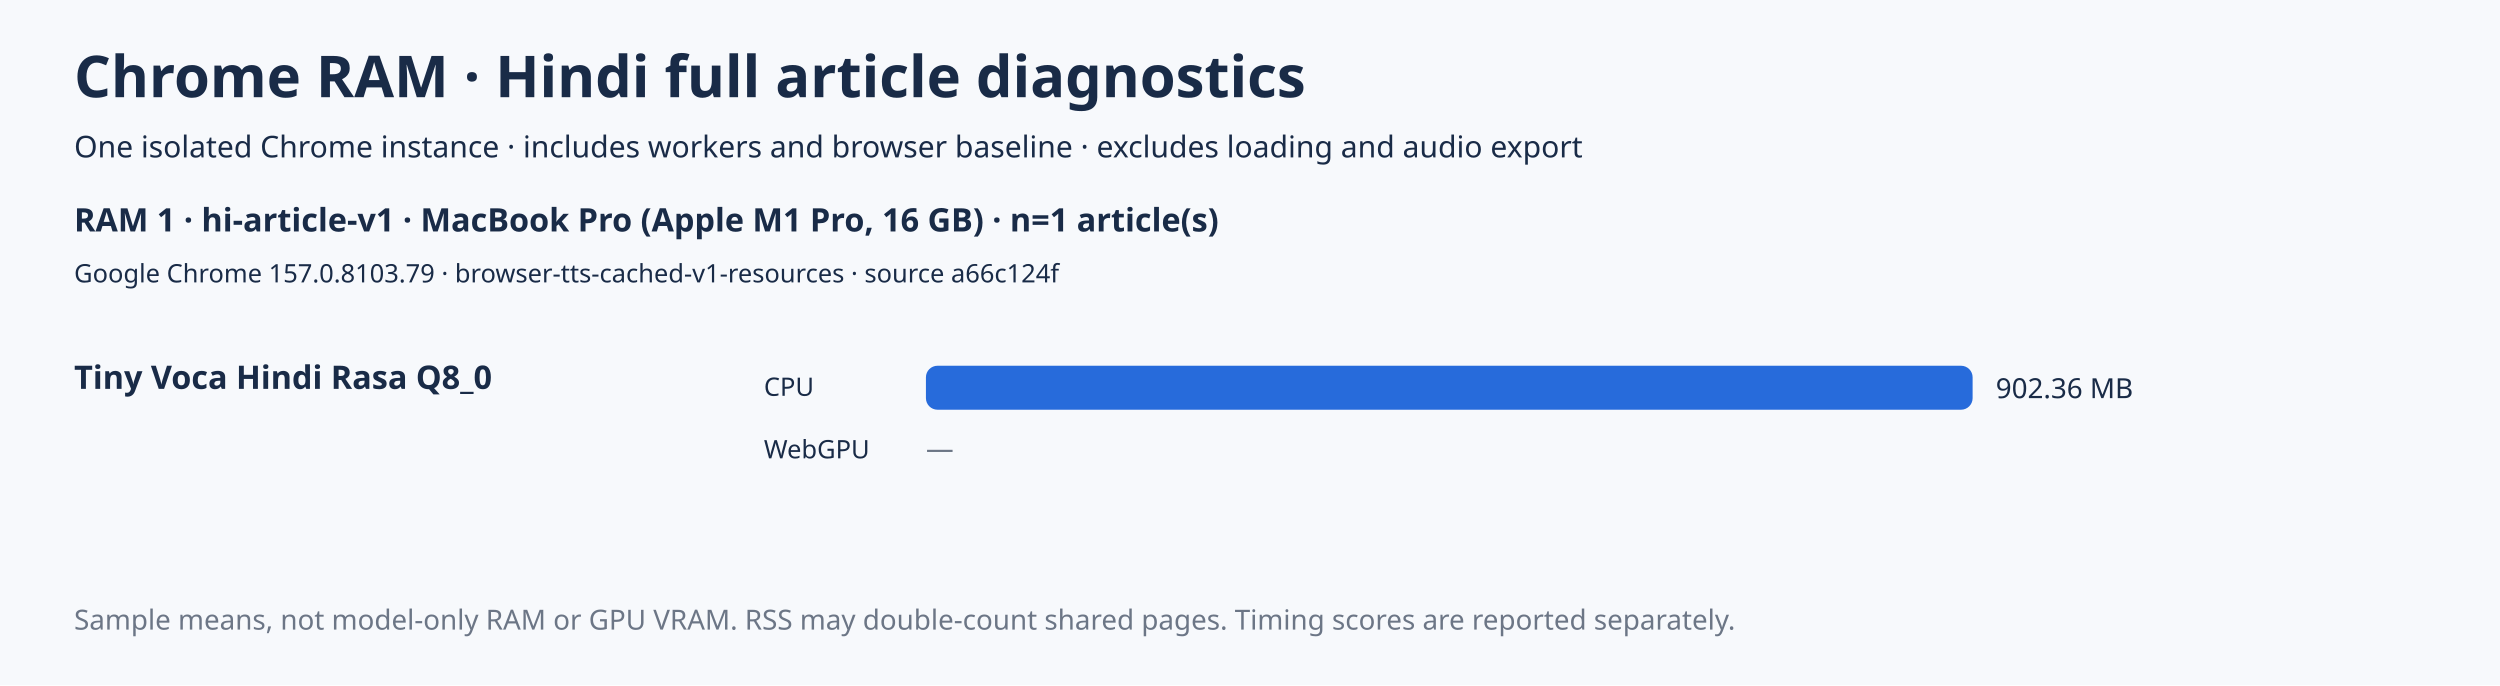
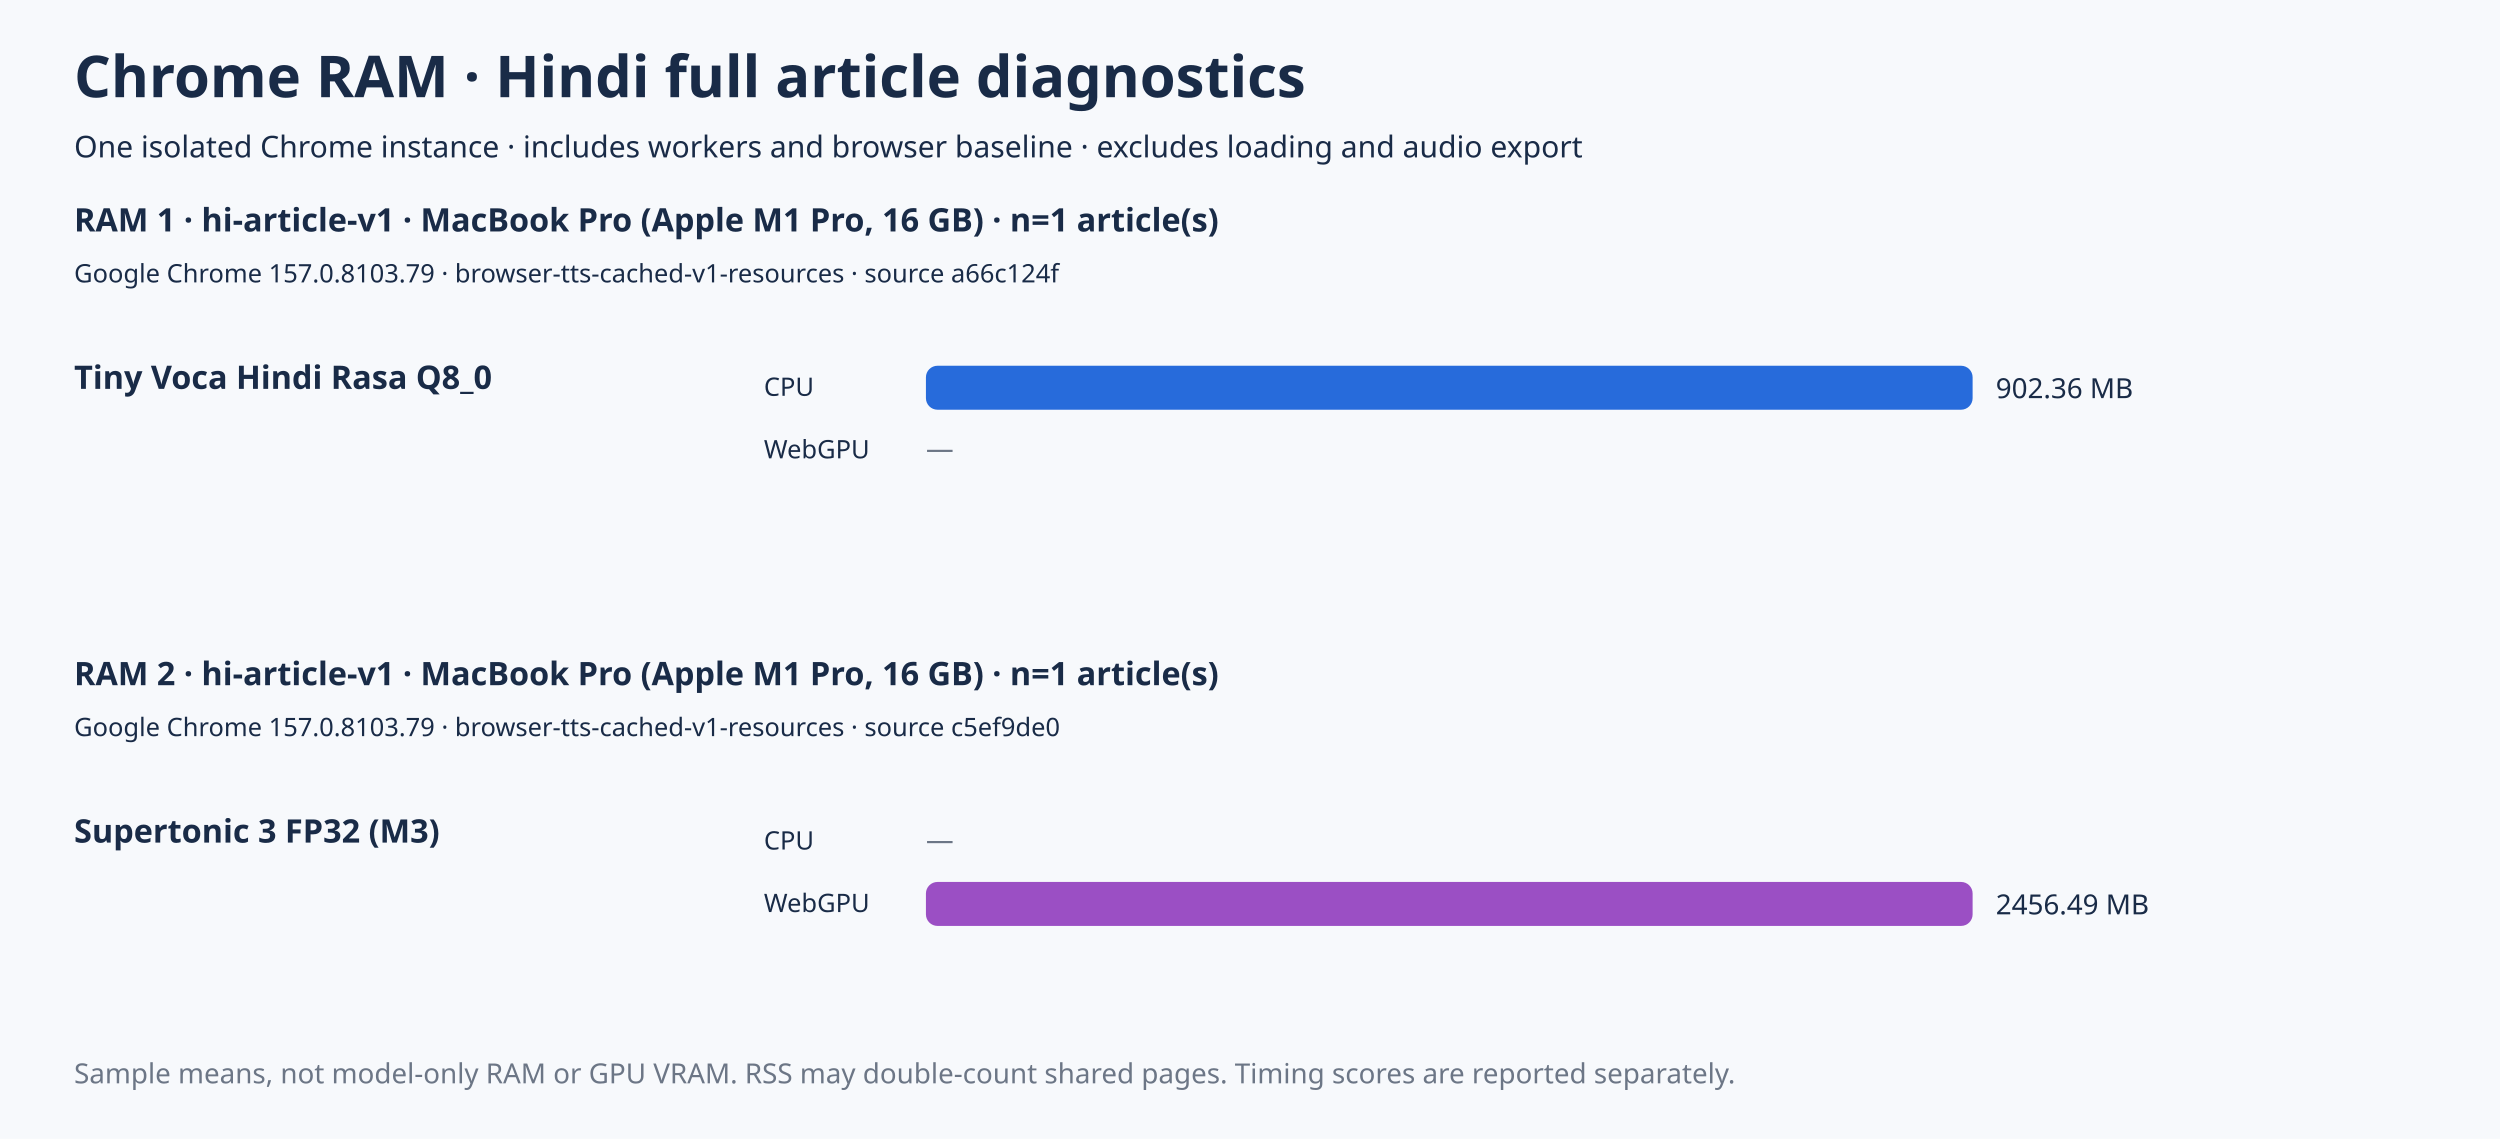
- <svg xmlns="http://www.w3.org/2000/svg" width="1080" height="296" viewBox="0 0 1080 296" role="img" aria-labelledby="title desc">
+ <svg xmlns="http://www.w3.org/2000/svg" width="1080" height="492" viewBox="0 0 1080 492" role="img" aria-labelledby="title desc">
  <rect width="100%" height="100%" fill="#f7f9fc" />
  <g font-family="system-ui,sans-serif" fill="#192b47">
    <text x="32" y="42" font-size="25" font-weight="700">Chrome RAM · Hindi full article diagnostics</text>
    <text x="32" y="68" font-size="13">One isolated Chrome instance · includes workers and browser baseline · excludes loading and audio export</text>
    <text x="32" y="100" font-size="14" font-weight="700">RAM 1 · hi-article-v1 · MacBook Pro (Apple M1 Pro, 16 GB) · n=1 article(s)</text>
    <text x="32" y="122" font-size="11">Google Chrome 157.0.8103.79 · browser-tts-cached-v1-resources · source a66c124f</text>
    <text x="32" y="168" font-size="14" font-weight="600">Tiny Voca Hindi Rasa Q8_0</text>
    <text x="330" y="171" font-size="11">CPU</text>
    <rect x="400" y="158" width="452.17" height="19" rx="5" fill="#276bdb" />
    <text x="862.17" y="172" font-size="12">902.36 MB</text>
    <text x="330" y="198" font-size="11">WebGPU</text>
    <text x="400" y="198" font-size="12" fill="#6c7686">—</text>
-     <text x="32" y="272" font-size="12" fill="#6c7686">Sample means, not model-only RAM or GPU VRAM. RSS may double-count shared pages. Timing scores are reported separately.</text>
+     <text x="32" y="296" font-size="14" font-weight="700">RAM 2 · hi-article-v1 · MacBook Pro (Apple M1 Pro, 16 GB) · n=1 article(s)</text>
+     <text x="32" y="318" font-size="11">Google Chrome 157.0.8103.79 · browser-tts-cached-v1-resources · source c5ef9de0</text>
+     <text x="32" y="364" font-size="14" font-weight="600">Supertonic 3 FP32 (M3)</text>
+     <text x="330" y="367" font-size="11">CPU</text>
+     <text x="400" y="367" font-size="12" fill="#6c7686">—</text>
+     <text x="330" y="394" font-size="11">WebGPU</text>
+     <rect x="400" y="381" width="452.17" height="19" rx="5" fill="#9b4fc4" />
+     <text x="862.17" y="395" font-size="12">2456.49 MB</text>
+     <text x="32" y="468" font-size="12" fill="#6c7686">Sample means, not model-only RAM or GPU VRAM. RSS may double-count shared pages. Timing scores are reported separately.</text>
  </g>
</svg>
